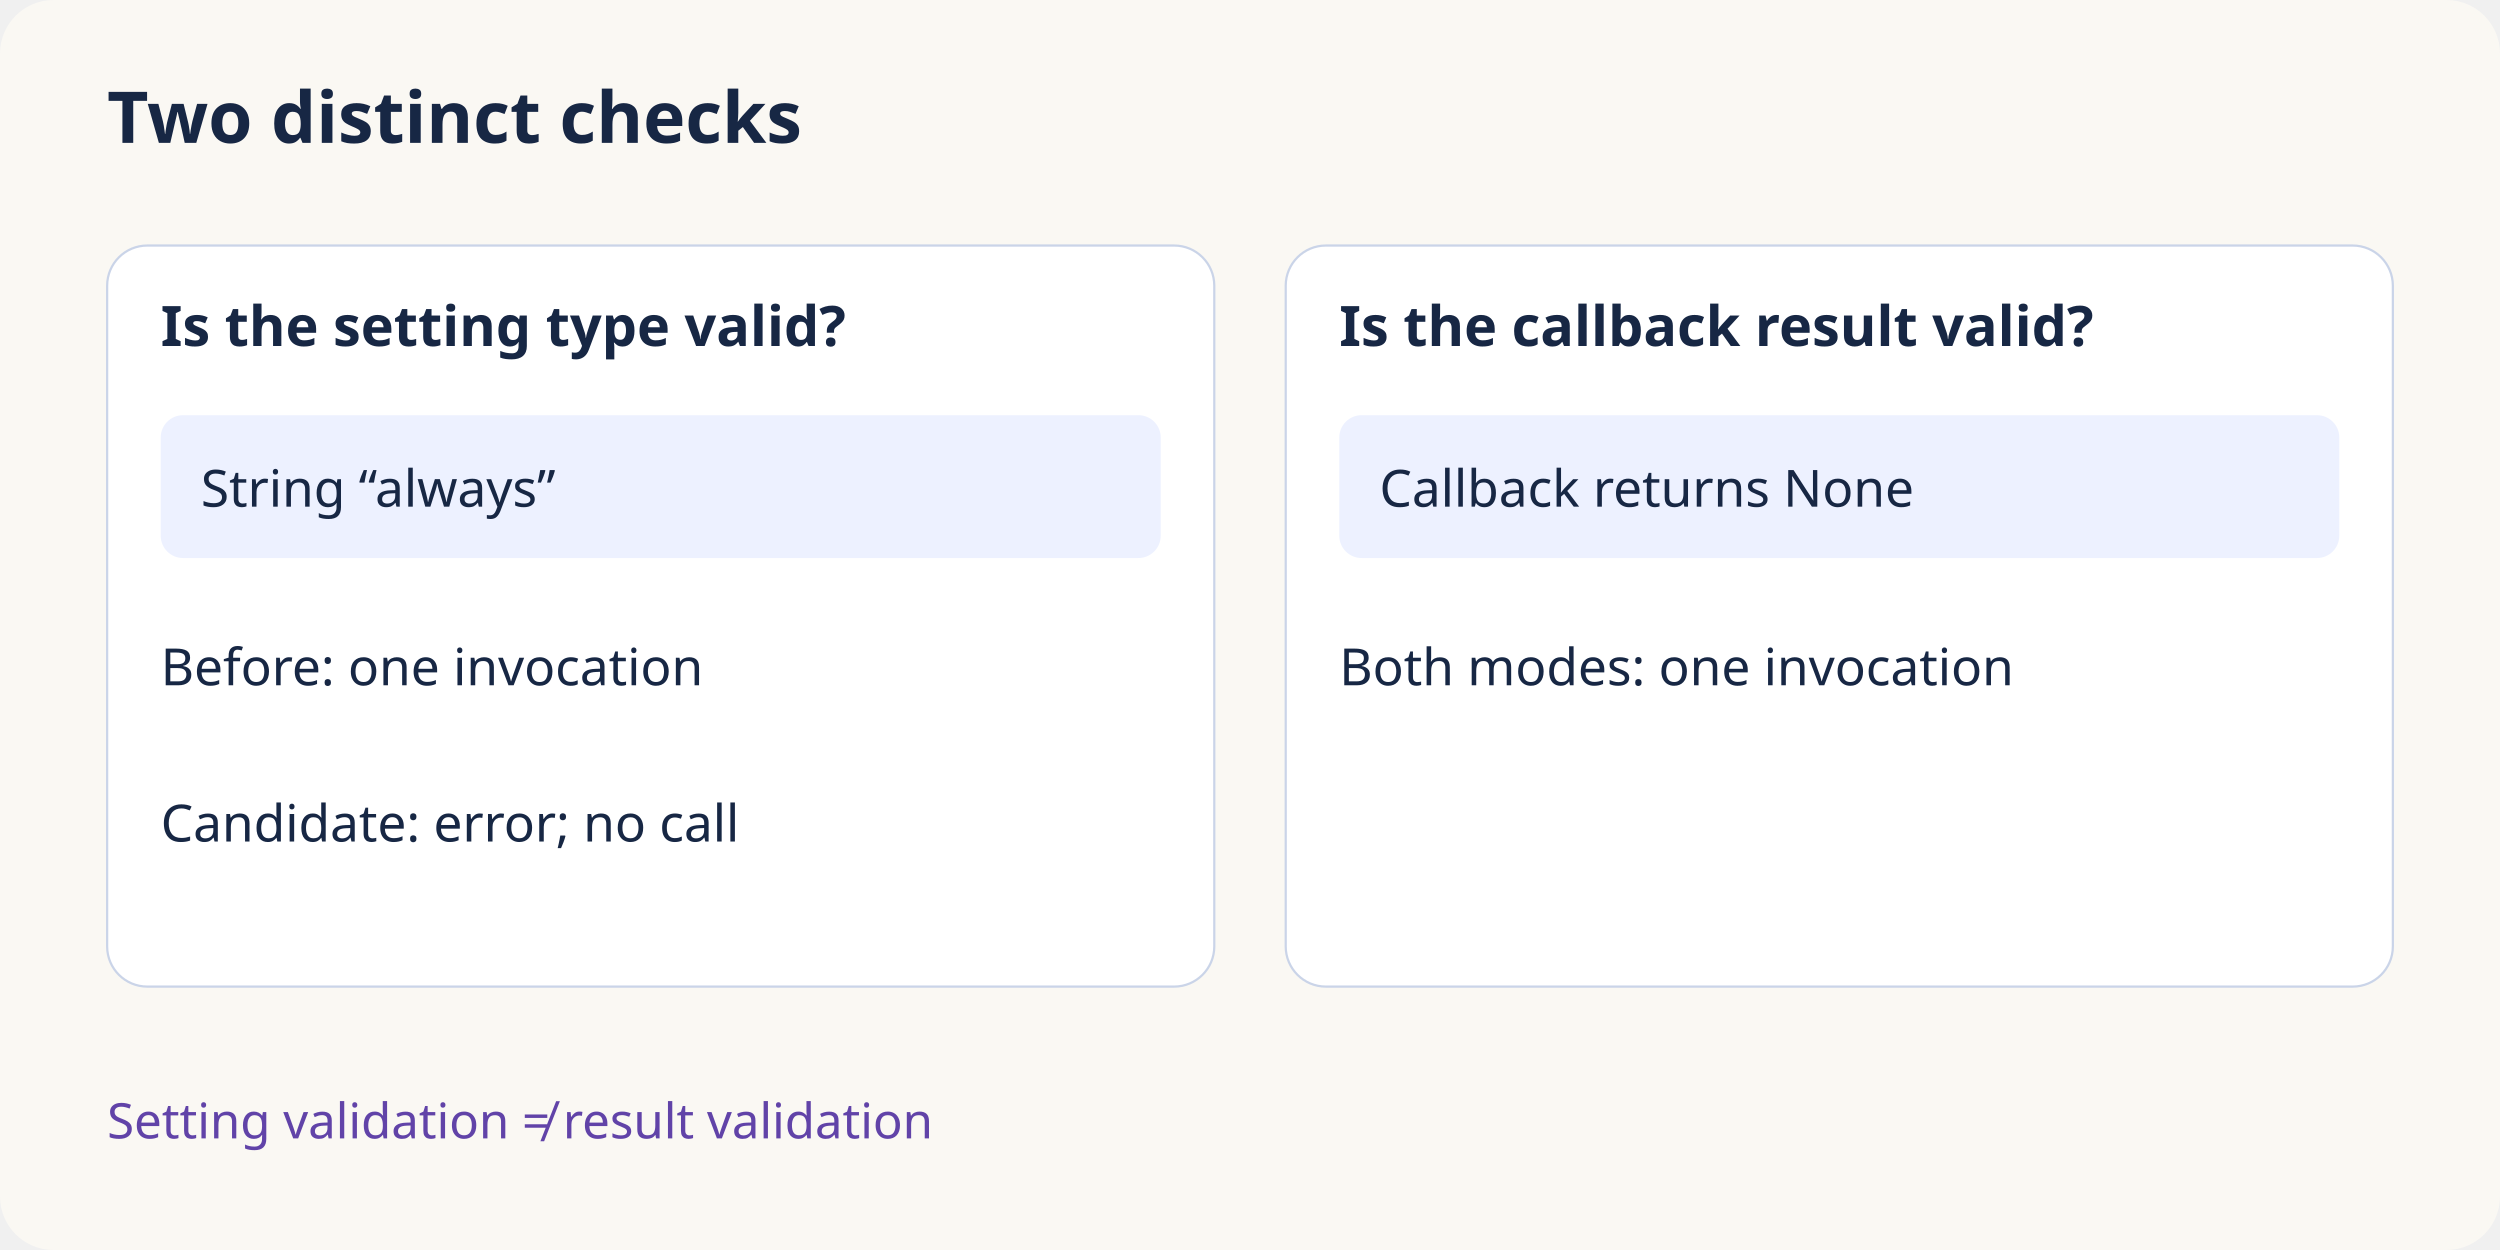
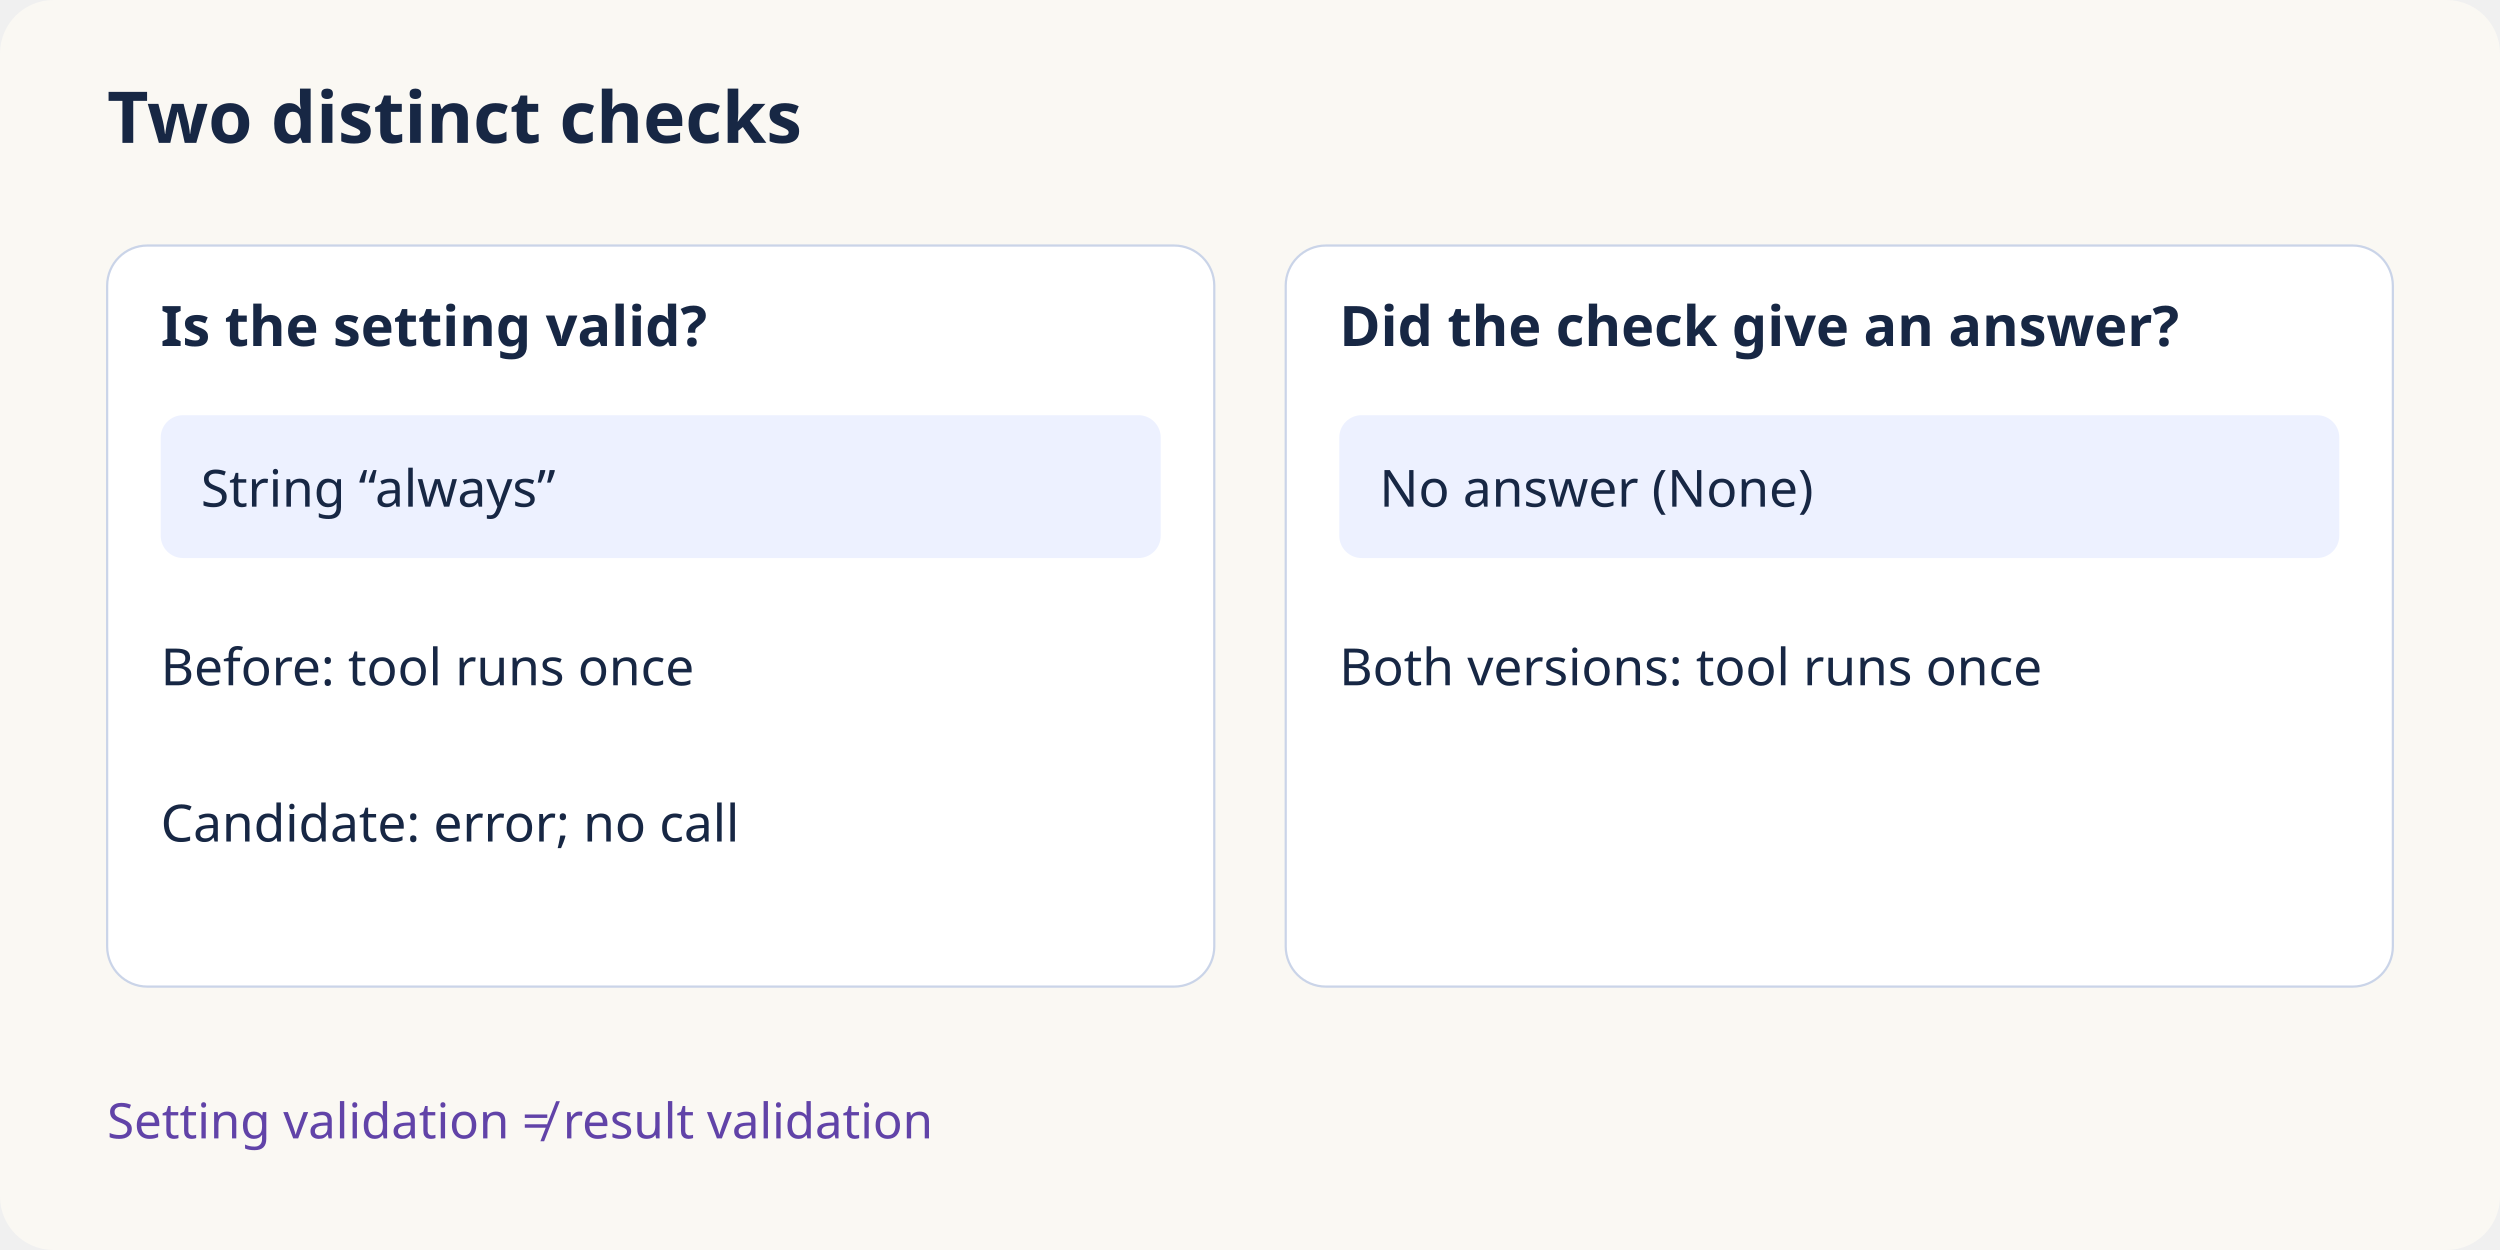
<svg xmlns="http://www.w3.org/2000/svg" width="1120" height="560" viewBox="0 0 1120 560" role="img">
  <rect width="1120" height="560" rx="24" fill="#faf8f3" />
  <style>text{font-family:'Microsoft YaHei','Segoe UI',sans-serif;fill:#172744}.title{font-size:32px;font-weight:700}.head{font-size:25px;font-weight:600}.body{font-size:23px}.note{font-size:22px;fill:#6143a8}</style>
  <text x="48" y="64" class="title">Two distinct checks</text>
  <rect x="48" y="110" width="496" height="332" rx="18" fill="white" stroke="#cad4e8" />
-   <text x="72" y="155" class="head">Is the setting type valid?</text>
+   <text x="72" y="155" class="head">Is the setting valid?</text>
  <rect x="72" y="186" width="448" height="64" rx="10" fill="#edf1ff" />
  <text x="90" y="227" class="body">String “always”</text>
-   <text x="72" y="307" class="body">Before: one invocation</text>
+   <text x="72" y="307" class="body">Before: tool runs once</text>
  <text x="72" y="377" class="body">Candidate: error; no call</text>
  <rect x="576" y="110" width="496" height="332" rx="18" fill="white" stroke="#cad4e8" />
-   <text x="600" y="155" class="head">Is the callback result valid?</text>
+   <text x="600" y="155" class="head">Did the check give an answer?</text>
  <rect x="600" y="186" width="448" height="64" rx="10" fill="#edf1ff" />
-   <text x="618" y="227" class="body">Callback returns None</text>
-   <text x="600" y="307" class="body">Both modes: one invocation</text>
+   <text x="618" y="227" class="body">No answer (None)</text>
+   <text x="600" y="307" class="body">Both versions: tool runs once</text>
  <text x="48" y="510" class="note">Setting validation ≠ result validation</text>
</svg>
